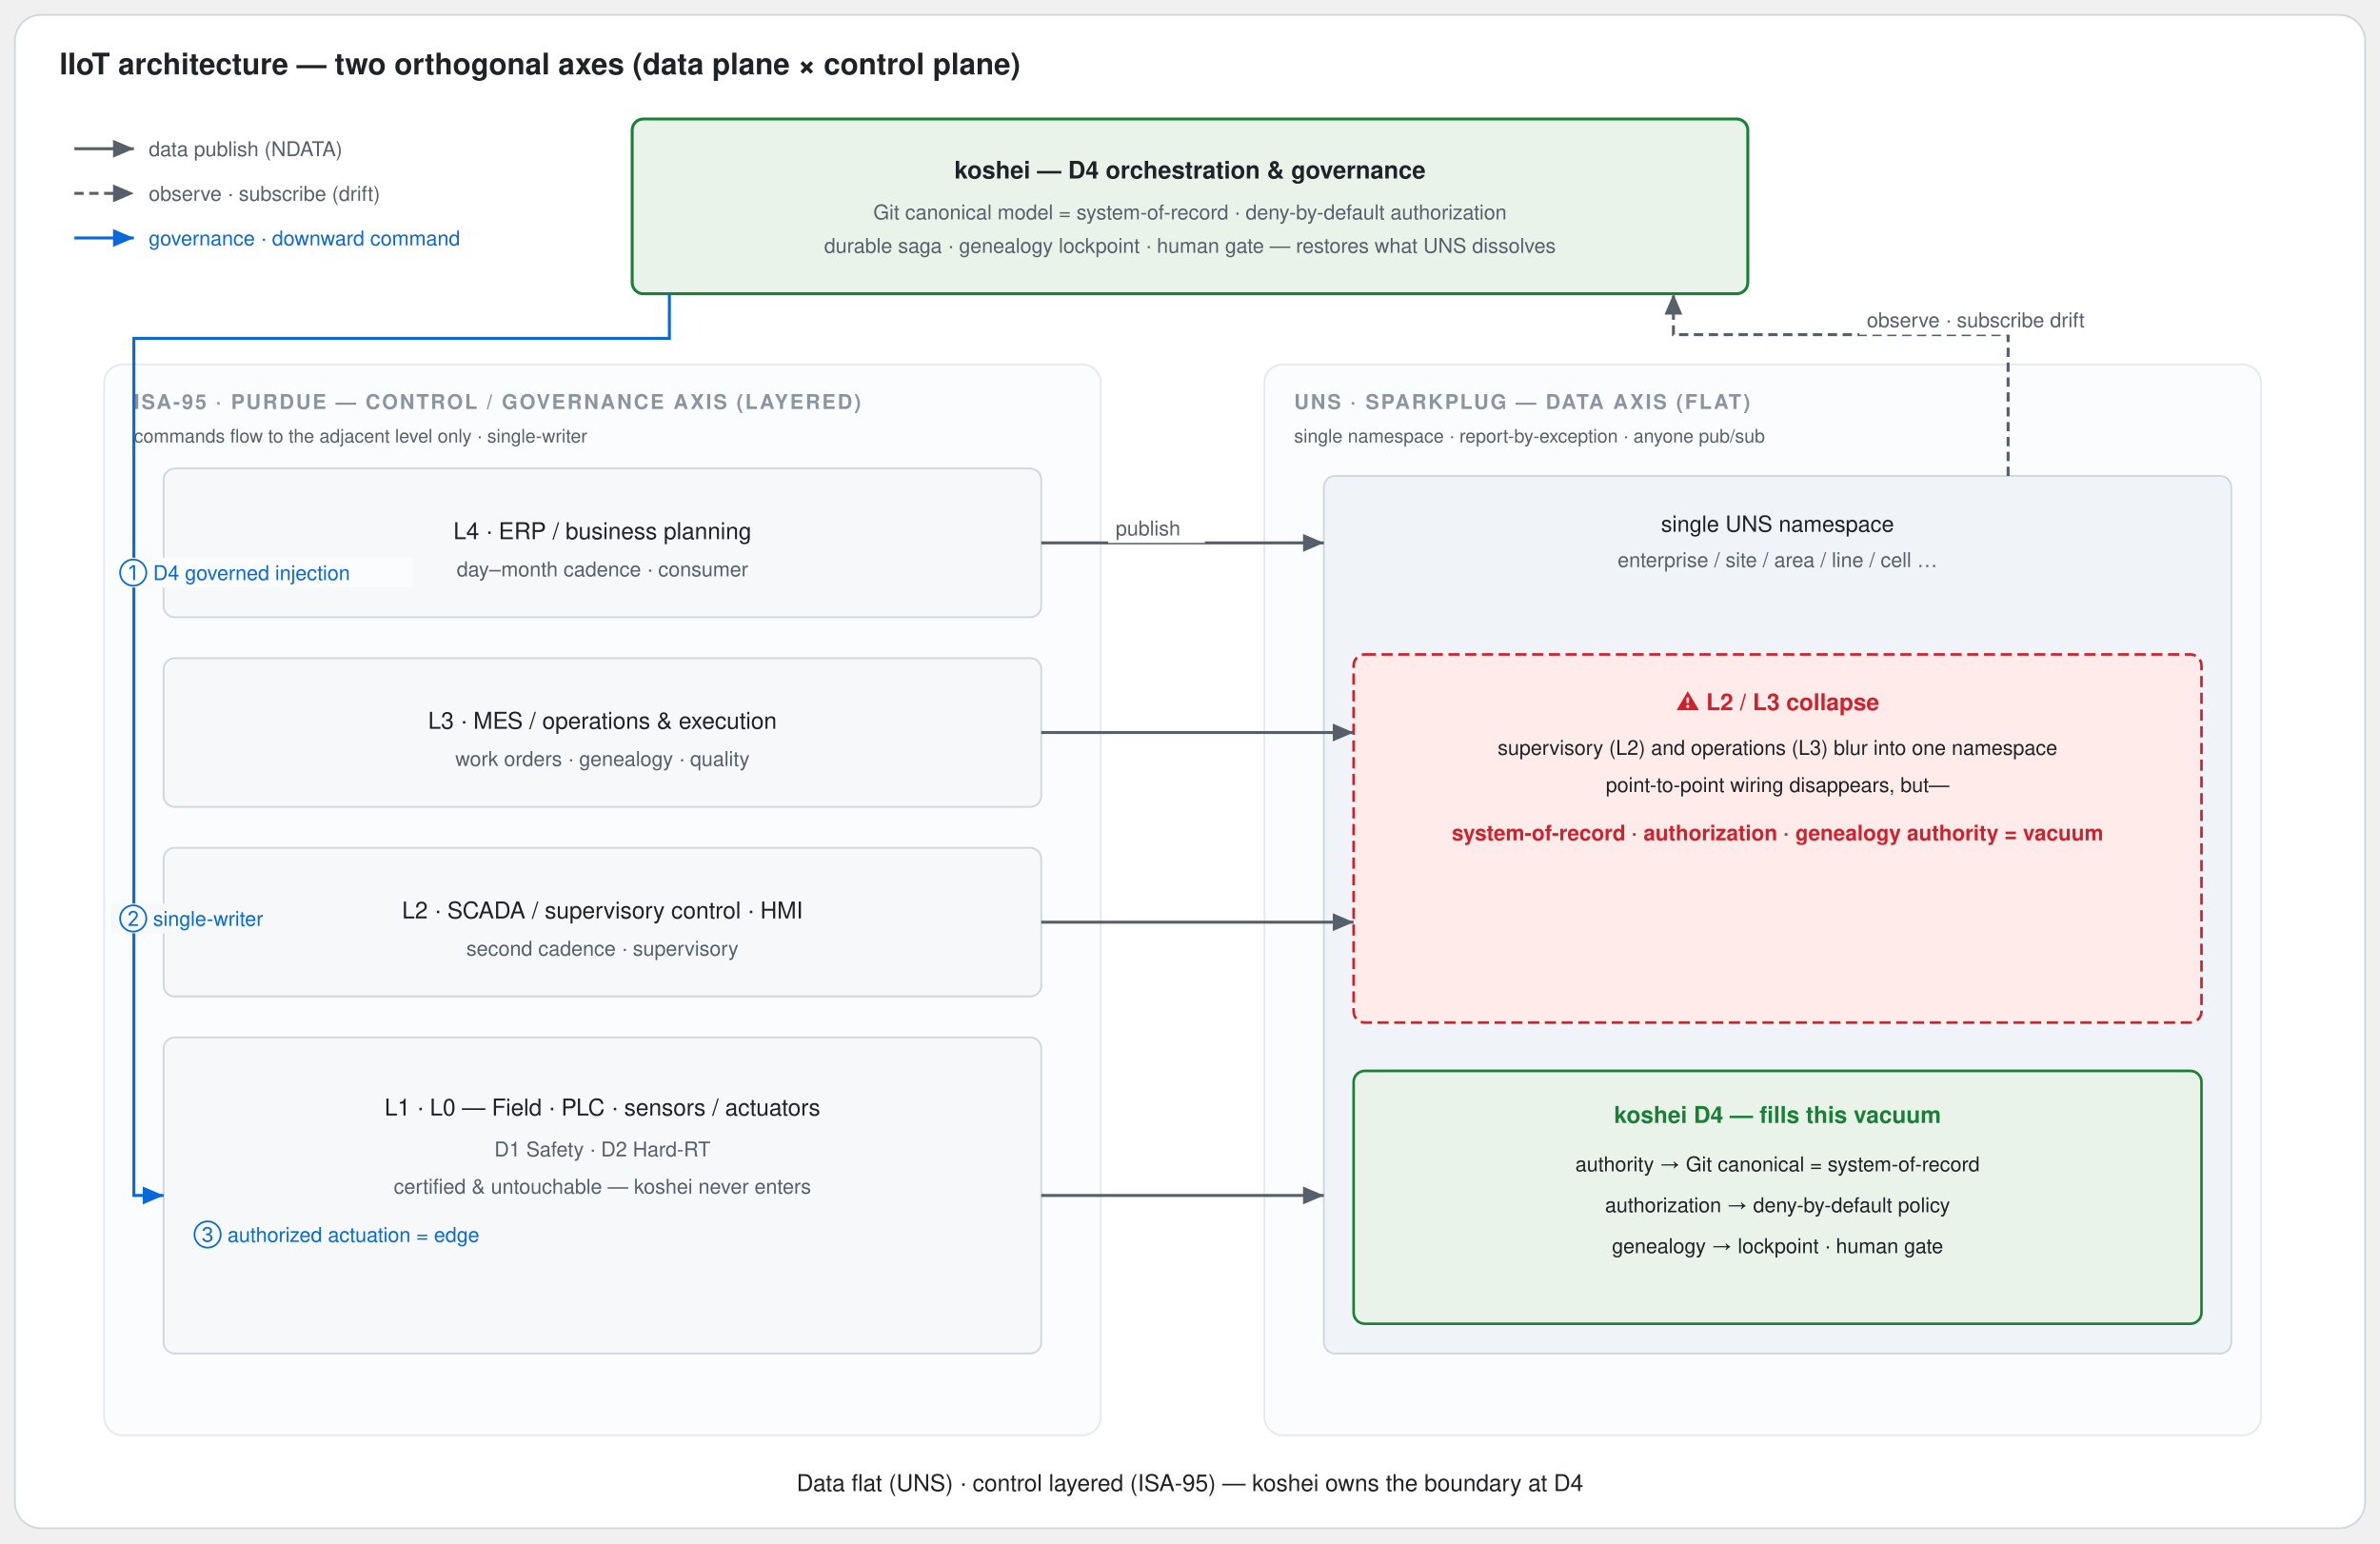
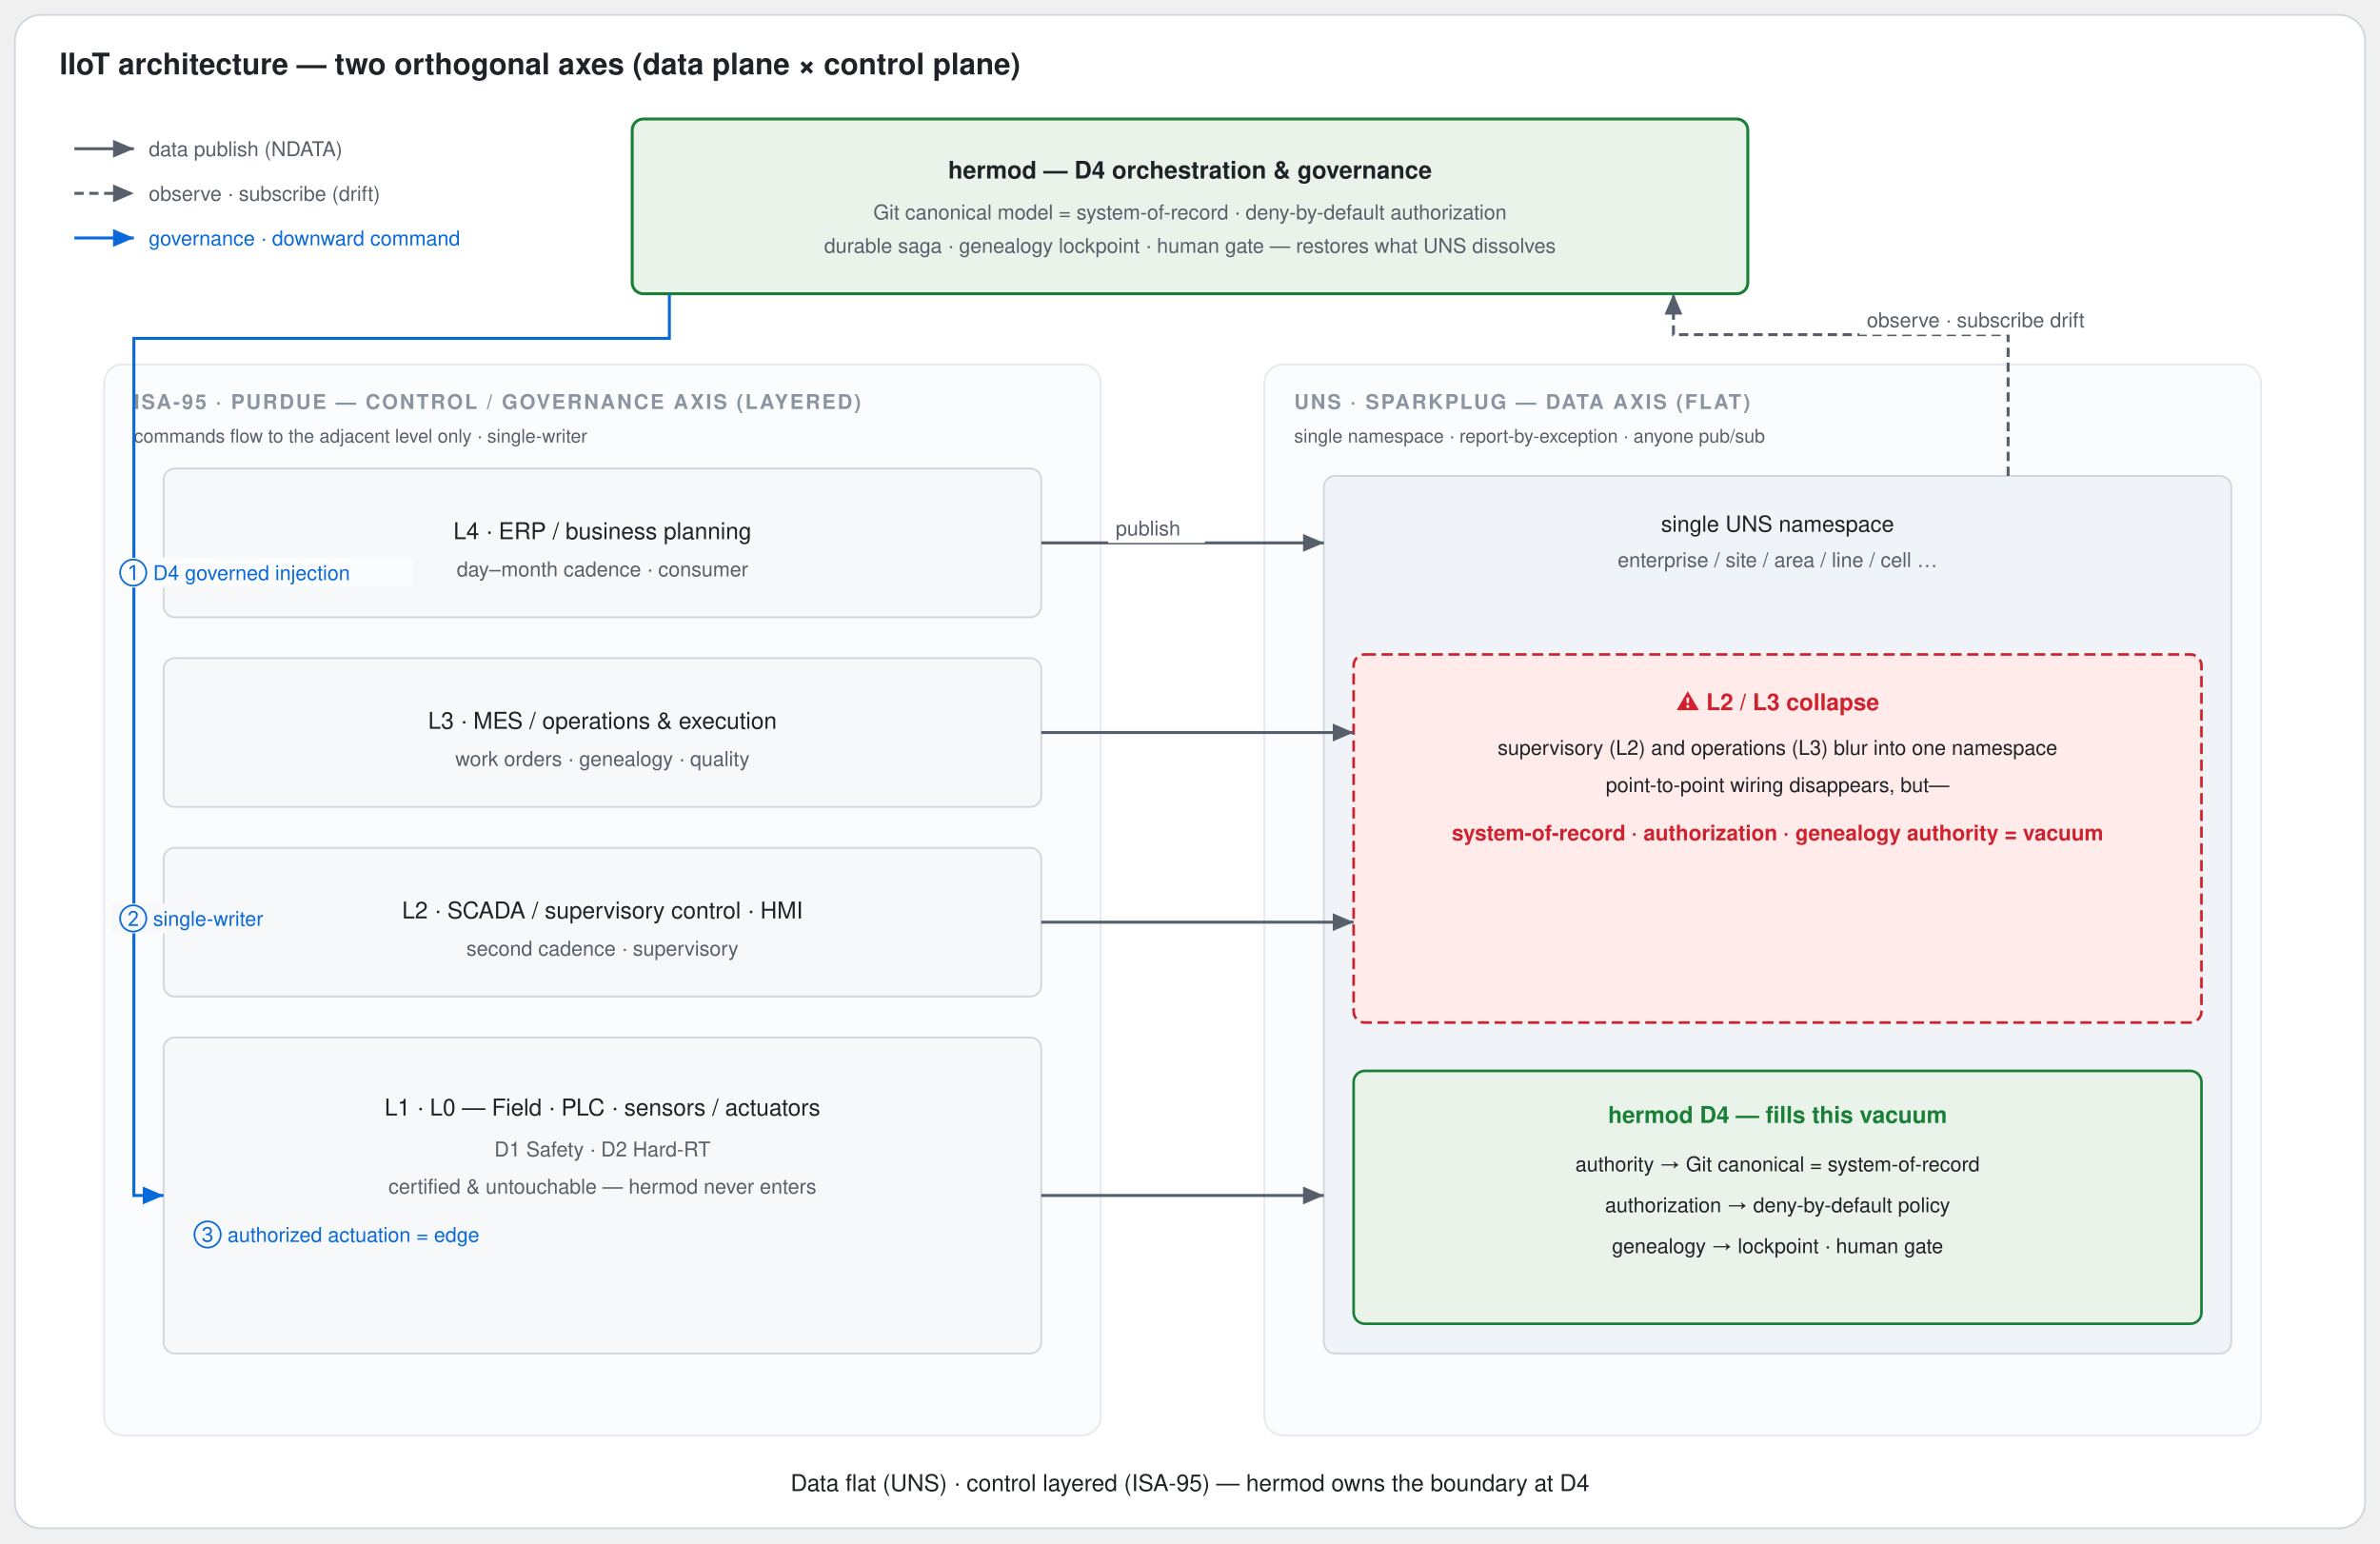
<svg xmlns="http://www.w3.org/2000/svg" width="1280" height="830" viewBox="0 0 1280 830" font-family="-apple-system,Segoe UI,Helvetica,Arial,sans-serif">
  <defs>
    <marker id="agrey" markerWidth="9" markerHeight="9" refX="7" refY="3" orient="auto">
      <path d="M0,0 L7,3 L0,6 Z" fill="#57606a" />
    </marker>
    <marker id="ablue" markerWidth="9" markerHeight="9" refX="7" refY="3" orient="auto">
      <path d="M0,0 L7,3 L0,6 Z" fill="#0969da" />
    </marker>
  </defs>
  <rect x="8" y="8" width="1264" height="814" rx="14" fill="#ffffff" stroke="#d0d7de" />
  <text x="32" y="40" font-size="16" font-weight="700" fill="#1f2328">IIoT architecture — two orthogonal axes (data plane × control plane)</text>
  <g>
    <line x1="40" y1="80" x2="72" y2="80" stroke="#57606a" stroke-width="1.6" marker-end="url(#agrey)" />
    <text x="80" y="84" font-size="11" fill="#57606a">data publish (NDATA)</text>
    <line x1="40" y1="104" x2="72" y2="104" stroke="#57606a" stroke-width="1.6" stroke-dasharray="5 3" marker-end="url(#agrey)" />
    <text x="80" y="108" font-size="11" fill="#57606a">observe · subscribe (drift)</text>
    <line x1="40" y1="128" x2="72" y2="128" stroke="#0969da" stroke-width="1.6" marker-end="url(#ablue)" />
    <text x="80" y="132" font-size="11" fill="#0969da">governance · downward command</text>
  </g>
  <rect x="340" y="64" width="600" height="94" rx="6" fill="#eaf3ea" stroke="#1a7f37" stroke-width="1.6" />
-   <text x="640" y="96" text-anchor="middle" font-size="13" font-weight="600" fill="#1f2328">koshei — D4 orchestration &amp; governance</text>
+   <text x="640" y="96" text-anchor="middle" font-size="13" font-weight="600" fill="#1f2328">hermod — D4 orchestration &amp; governance</text>
  <text x="640" y="118" text-anchor="middle" font-size="11" fill="#57606a">Git canonical model = system-of-record · deny-by-default authorization</text>
  <text x="640" y="136" text-anchor="middle" font-size="11" fill="#57606a">durable saga · genealogy lockpoint · human gate — restores what UNS dissolves</text>
  <rect x="56" y="196" width="536" height="576" rx="10" fill="#fbfcfd" stroke="#e6e9ee" />
  <text x="72" y="220" font-size="11" font-weight="700" fill="#8b95a1" letter-spacing="1">ISA-95 · PURDUE — CONTROL / GOVERNANCE AXIS (LAYERED)</text>
  <text x="72" y="238" font-size="10" fill="#57606a">commands flow to the adjacent level only · single-writer</text>
  <rect x="88" y="252" width="472" height="80" rx="6" fill="#f6f8fa" stroke="#d0d7de" />
  <text x="324" y="290" text-anchor="middle" font-size="12.5" fill="#1f2328">L4 · ERP / business planning</text>
  <text x="324" y="310" text-anchor="middle" font-size="11" fill="#57606a">day–month cadence · consumer</text>
  <rect x="88" y="354" width="472" height="80" rx="6" fill="#f6f8fa" stroke="#d0d7de" />
  <text x="324" y="392" text-anchor="middle" font-size="12.5" fill="#1f2328">L3 · MES / operations &amp; execution</text>
  <text x="324" y="412" text-anchor="middle" font-size="11" fill="#57606a">work orders · genealogy · quality</text>
  <rect x="88" y="456" width="472" height="80" rx="6" fill="#f6f8fa" stroke="#d0d7de" />
  <text x="324" y="494" text-anchor="middle" font-size="12.5" fill="#1f2328">L2 · SCADA / supervisory control · HMI</text>
  <text x="324" y="514" text-anchor="middle" font-size="11" fill="#57606a">second cadence · supervisory</text>
  <rect x="88" y="558" width="472" height="170" rx="6" fill="#f6f8fa" stroke="#d0d7de" />
  <text x="324" y="600" text-anchor="middle" font-size="12.5" fill="#1f2328">L1 · L0 — Field · PLC · sensors / actuators</text>
  <text x="324" y="622" text-anchor="middle" font-size="11" fill="#57606a">D1 Safety · D2 Hard-RT</text>
-   <text x="324" y="642" text-anchor="middle" font-size="11" fill="#57606a">certified &amp; untouchable — koshei never enters</text>
+   <text x="324" y="642" text-anchor="middle" font-size="11" fill="#57606a">certified &amp; untouchable — hermod never enters</text>
  <rect x="680" y="196" width="536" height="576" rx="10" fill="#fbfcfd" stroke="#e6e9ee" />
  <text x="696" y="220" font-size="11" font-weight="700" fill="#8b95a1" letter-spacing="1">UNS · SPARKPLUG — DATA AXIS (FLAT)</text>
  <text x="696" y="238" font-size="10" fill="#57606a">single namespace · report-by-exception · anyone pub/sub</text>
  <rect x="712" y="256" width="488" height="472" rx="6" fill="#f0f4f8" stroke="#d0d7de" />
  <text x="956" y="286" text-anchor="middle" font-size="12" fill="#1f2328">single UNS namespace</text>
  <text x="956" y="305" text-anchor="middle" font-size="11" fill="#57606a">enterprise / site / area / line / cell …</text>
  <rect x="728" y="352" width="456" height="198" rx="6" fill="#ffebe9" stroke="#cf222e" stroke-width="1.4" stroke-dasharray="6 3" />
  <text x="956" y="382" text-anchor="middle" font-size="12.5" font-weight="600" fill="#cf222e">⚠ L2 / L3 collapse</text>
  <text x="956" y="406" text-anchor="middle" font-size="11" fill="#1f2328">supervisory (L2) and operations (L3) blur into one namespace</text>
  <text x="956" y="426" text-anchor="middle" font-size="11" fill="#1f2328">point-to-point wiring disappears, but—</text>
  <text x="956" y="452" text-anchor="middle" font-size="11.5" font-weight="600" fill="#cf222e">system-of-record · authorization · genealogy authority = vacuum</text>
  <rect x="728" y="576" width="456" height="136" rx="6" fill="#eaf3ea" stroke="#1a7f37" stroke-width="1.4" />
-   <text x="956" y="604" text-anchor="middle" font-size="12.5" font-weight="600" fill="#1a7f37">koshei D4 — fills this vacuum</text>
+   <text x="956" y="604" text-anchor="middle" font-size="12.5" font-weight="600" fill="#1a7f37">hermod D4 — fills this vacuum</text>
  <text x="956" y="630" text-anchor="middle" font-size="11" fill="#1f2328">authority → Git canonical = system-of-record</text>
  <text x="956" y="652" text-anchor="middle" font-size="11" fill="#1f2328">authorization → deny-by-default policy</text>
  <text x="956" y="674" text-anchor="middle" font-size="11" fill="#1f2328">genealogy → lockpoint · human gate</text>
  <polyline points="560,292 712,292" fill="none" stroke="#57606a" stroke-width="1.6" marker-end="url(#agrey)" />
  <g>
    <rect x="596" y="276" width="52" height="16" fill="#ffffff" />
    <text x="600" y="288" font-size="11" fill="#57606a">publish</text>
  </g>
  <polyline points="560,394 728,394" fill="none" stroke="#57606a" stroke-width="1.6" marker-end="url(#agrey)" />
  <polyline points="560,496 728,496" fill="none" stroke="#57606a" stroke-width="1.6" marker-end="url(#agrey)" />
  <polyline points="560,643 712,643" fill="none" stroke="#57606a" stroke-width="1.6" marker-end="url(#agrey)" />
  <polyline points="1080,256 1080,180 900,180 900,158" fill="none" stroke="#57606a" stroke-width="1.6" stroke-dasharray="5 3" marker-end="url(#agrey)" />
  <g>
    <rect x="1000" y="164" width="168" height="16" fill="#ffffff" />
    <text x="1004" y="176" font-size="11" fill="#57606a">observe · subscribe drift</text>
  </g>
  <polyline points="360,158 360,182 72,182 72,643 88,643" fill="none" stroke="#0969da" stroke-width="1.6" marker-end="url(#ablue)" />
  <g>
    <rect x="60" y="300" width="162" height="16" fill="#fbfcfd" />
    <text x="64" y="312" font-size="11" fill="#0969da">① D4 governed injection</text>
  </g>
  <g>
    <rect x="60" y="486" width="120" height="16" fill="#f6f8fa" />
    <text x="64" y="498" font-size="11" fill="#0969da">② single-writer</text>
  </g>
  <g>
    <rect x="100" y="656" width="194" height="16" fill="#f6f8fa" />
    <text x="104" y="668" font-size="11" fill="#0969da">③ authorized actuation = edge</text>
  </g>
-   <text x="640" y="802" text-anchor="middle" font-size="12.5" fill="#1f2328">Data flat (UNS) · control layered (ISA-95) — koshei owns the boundary at D4</text>
+   <text x="640" y="802" text-anchor="middle" font-size="12.5" fill="#1f2328">Data flat (UNS) · control layered (ISA-95) — hermod owns the boundary at D4</text>
</svg>
